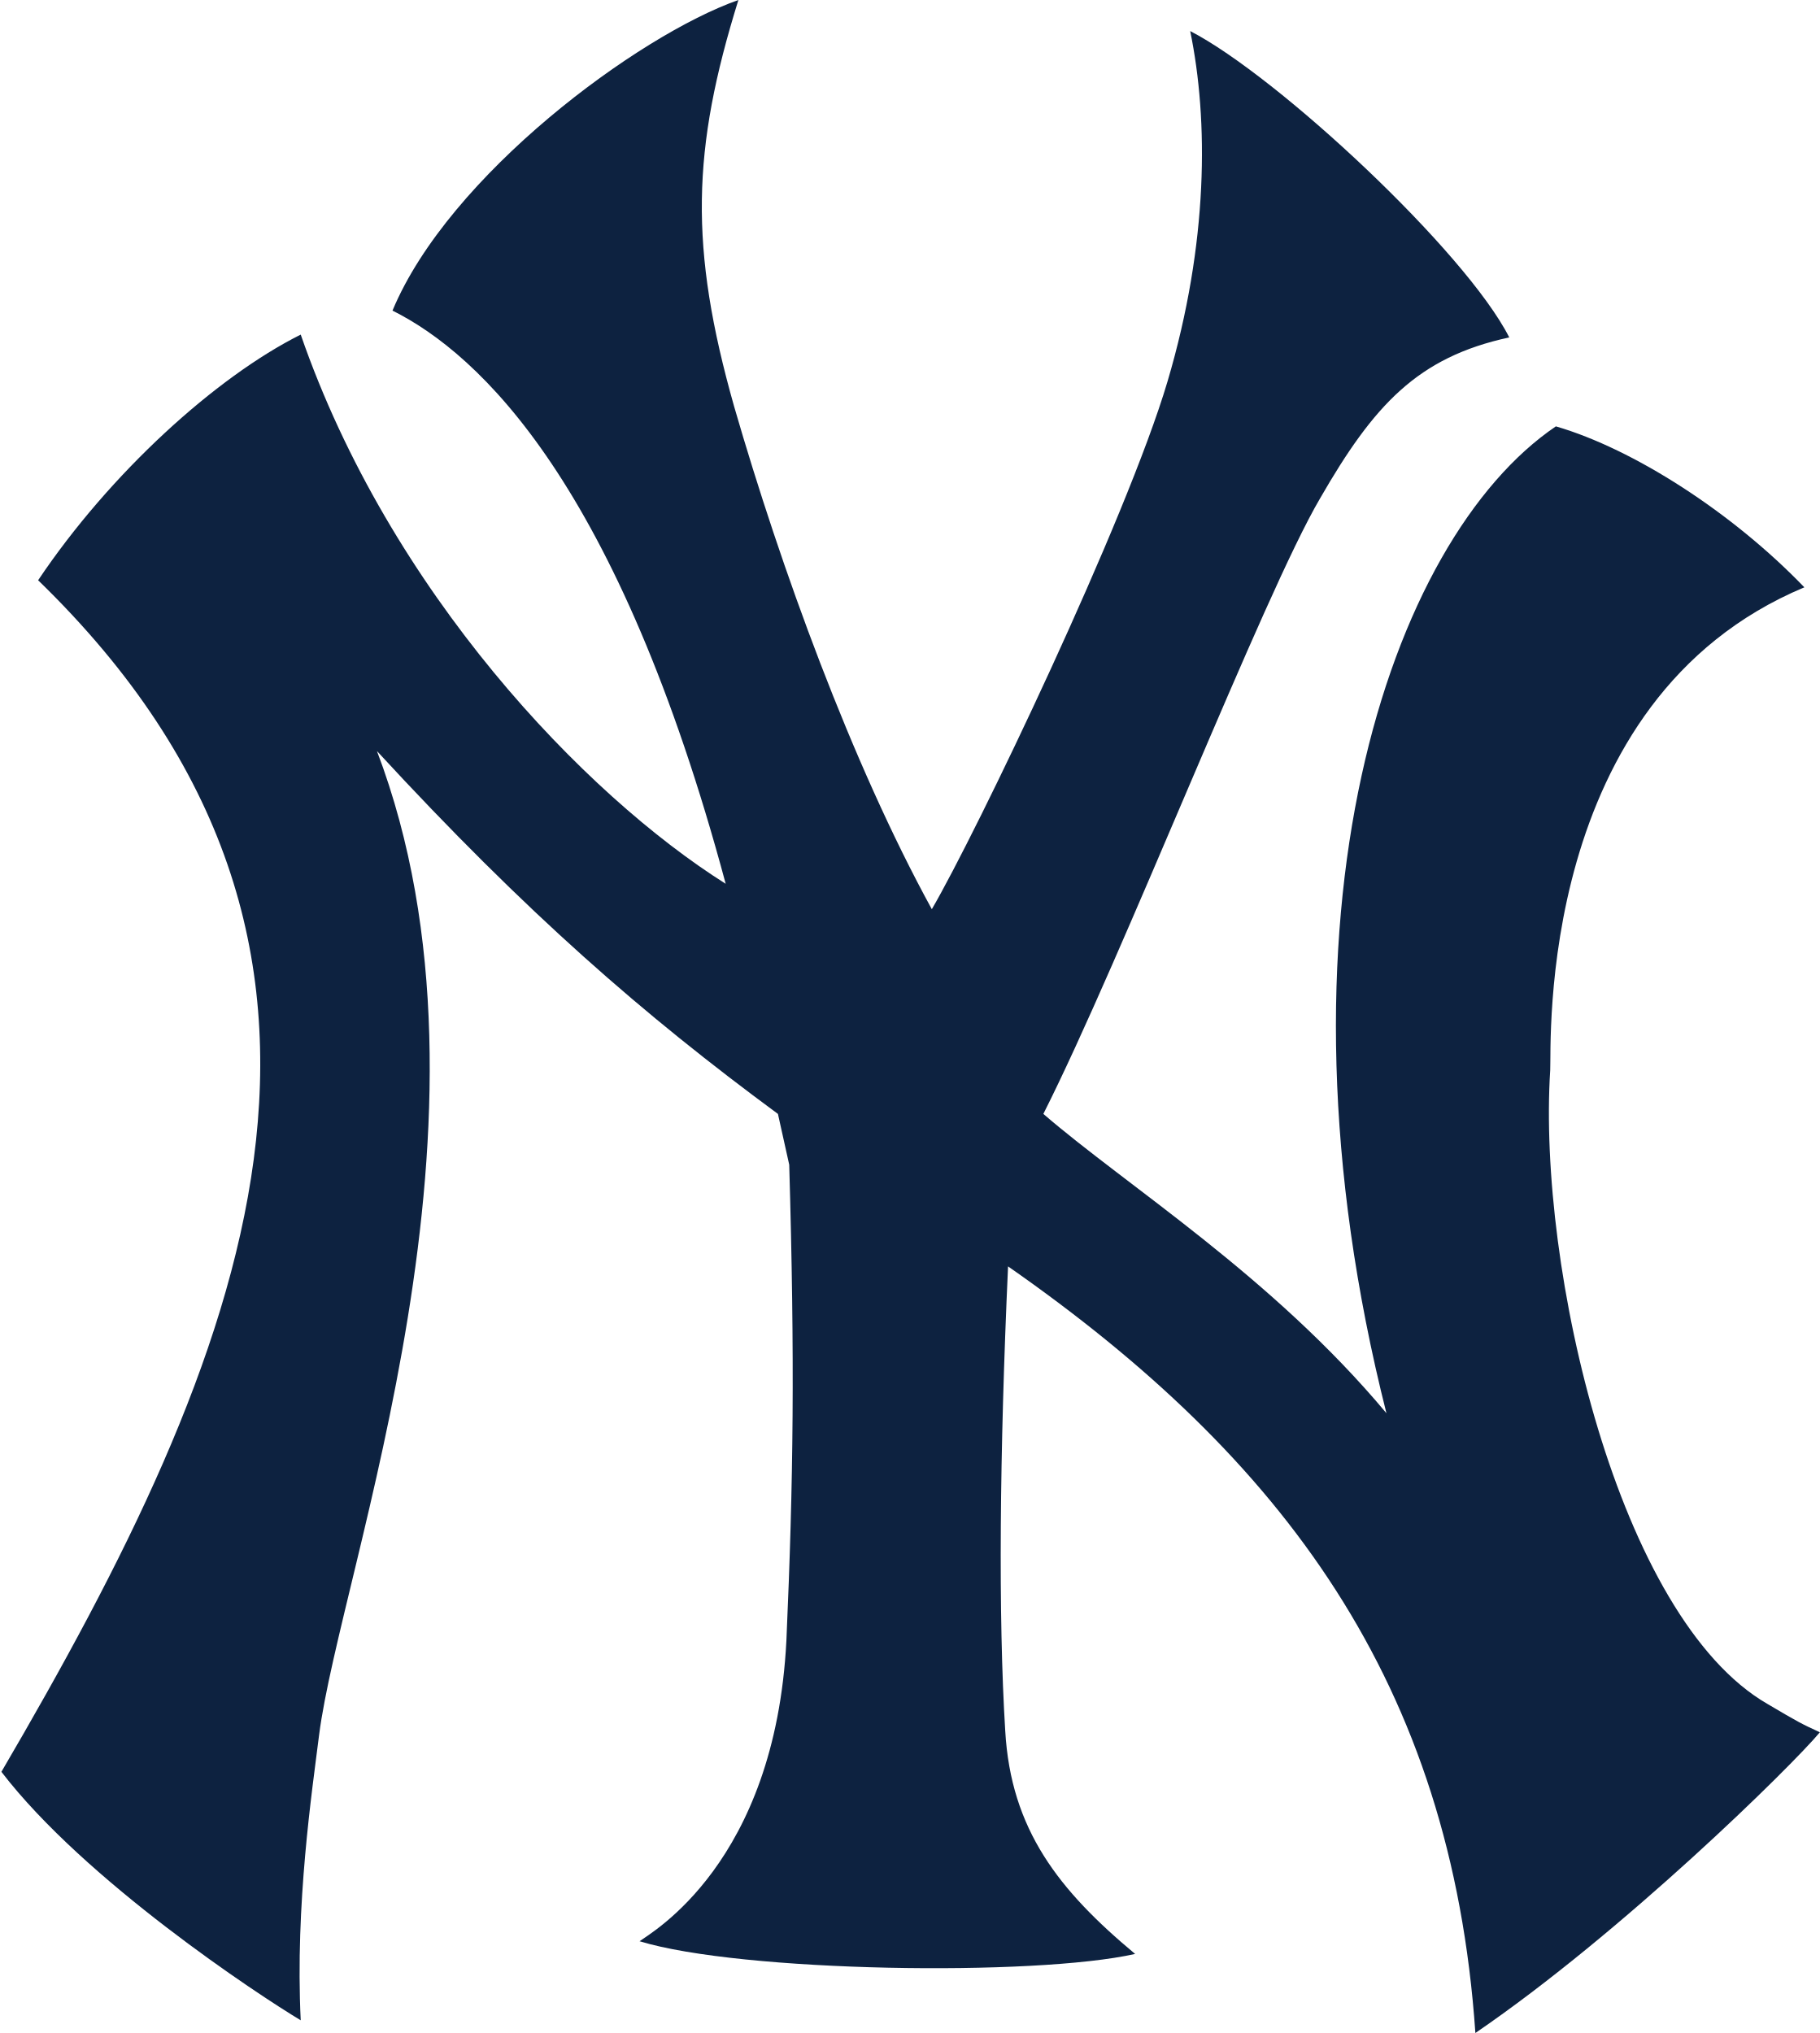
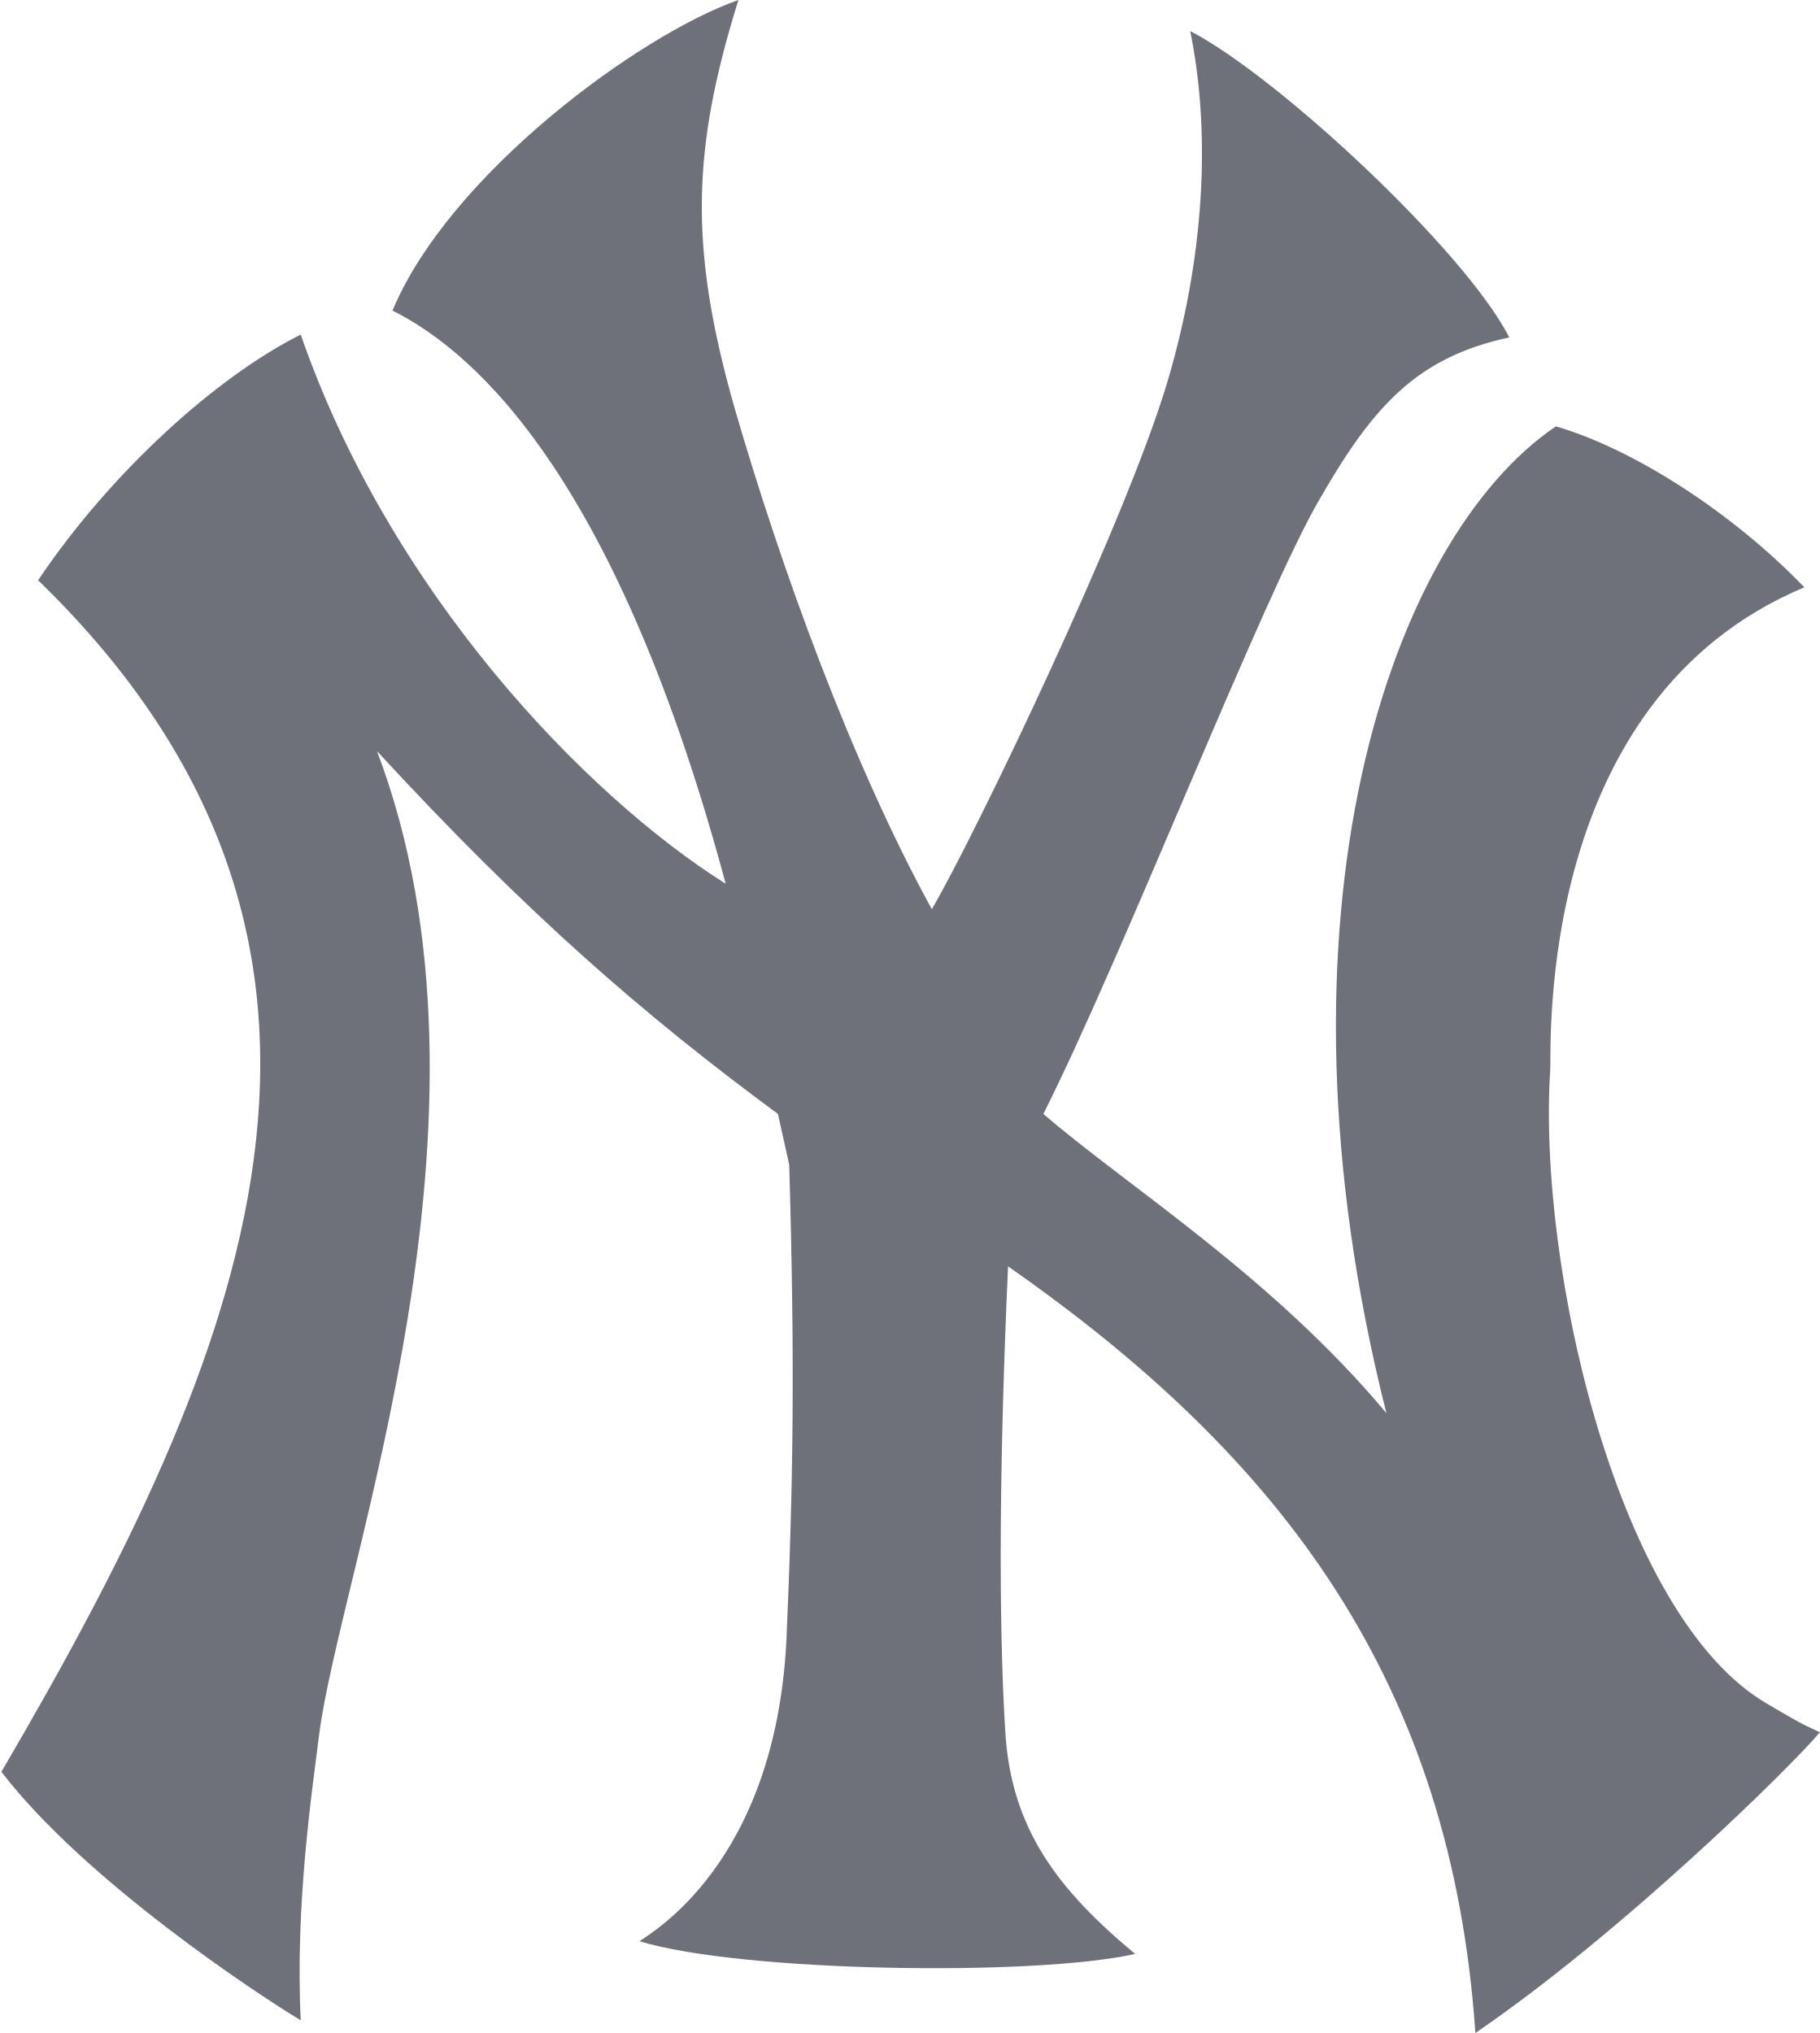
<svg xmlns="http://www.w3.org/2000/svg" version="1.1" id="Layer_1" x="0px" y="0px" viewBox="0 0 128.9 144" style="enable-background:new 0 0 128.9 144;" xml:space="preserve">
  <style type="text/css">
- 	.st0{fill:#0D2240;}
+ 	.st0{fill:#6E717A;}
</style>
-   <path class="st0" d="M128.9,122.7c-2,2.4-14,14.2-24.4,21.3c-1.7-24.8-13.6-40.7-33.1-54.3l0,0c-0.6,13.2-0.7,24.8-0.2,32.9  c0.4,7,3.8,11.3,9.2,15.8c-7.1,1.6-27.9,1.3-35.1-0.9c0.8-0.6,9.6-5.5,10.4-21.3c0.5-11.4,0.6-19.8,0.2-33.7l-0.8-3.6  c-9.5-7-17.8-14.2-28.4-25.7c9.8,25.8-2.6,57.9-4.1,69.7c-0.5,4-1.7,12-1.3,20.2c-3-1.8-15.3-9.9-21.2-17.6  c17.2-29.4,29.6-58.2,2.6-84.4c5.1-7.6,12.6-14.4,18.6-17.4c6.3,18.2,20.1,32.6,30.1,38.9c-7.6-28.3-17.4-37.5-23.6-40.6  C31.8,12.4,45.2,2.5,52.3,0c-3.3,10.6-3.5,17.5-0.3,28.8c3.3,11.4,8.3,25.2,14,35.6c3.1-5.3,13.8-27.6,16.7-37.4  c2.9-9.8,2.9-18.5,1.6-24.8c6.2,3.2,19.5,15.6,22.6,21.7c-6.5,1.4-9.6,4.8-13.4,11.4c-4,6.8-14,32.5-19.6,43.6  c5.9,5.1,16.2,11.5,24.3,21.2c-8.9-35.2,0.2-61.9,12-69.9c5.5,1.6,12.5,6.1,17.6,11.4c-19.1,8-17.9,32.4-18,34.2  c-0.9,14,4.8,38.8,15.4,44.9C127.4,122,127.6,122.1,128.9,122.7c-2,2.4-14,14.2-24.4,21.3" />
+   <path class="st0" d="M128.9,122.7c-2,2.4-14,14.2-24.4,21.3c-1.7-24.8-13.6-40.7-33.1-54.3l0,0c-0.6,13.2-0.7,24.8-0.2,32.9  c0.4,7,3.8,11.3,9.2,15.8c-7.1,1.6-27.9,1.3-35.1-0.9c0.8-0.6,9.6-5.5,10.4-21.3c0.5-11.4,0.6-19.8,0.2-33.7l-0.8-3.6  c-9.5-7-17.8-14.2-28.4-25.7c9.8,25.8-2.6,57.9-4.1,69.7c-0.5,4-1.7,12-1.3,20.2c-3-1.8-15.3-9.9-21.2-17.6  c17.2-29.4,29.6-58.2,2.6-84.4c5.1-7.6,12.6-14.4,18.6-17.4c6.3,18.2,20.1,32.6,30.1,38.9C43.8,34.3,34,25.1,27.8,22  c4-9.6,17.4-19.5,24.5-22C49,10.6,48.8,17.5,52,28.8c3.3,11.4,8.3,25.2,14,35.6c3.1-5.3,13.8-27.6,16.7-37.4  c2.9-9.8,2.9-18.5,1.6-24.8c6.2,3.2,19.5,15.6,22.6,21.7c-6.5,1.4-9.6,4.8-13.4,11.4c-4,6.8-14,32.5-19.6,43.6  c5.9,5.1,16.2,11.5,24.3,21.2c-8.9-35.2,0.2-61.9,12-69.9c5.5,1.6,12.5,6.1,17.6,11.4c-19.1,8-17.9,32.4-18,34.2  c-0.9,14,4.8,38.8,15.4,44.9C127.4,122,127.6,122.1,128.9,122.7c-2,2.4-14,14.2-24.4,21.3" />
</svg>
